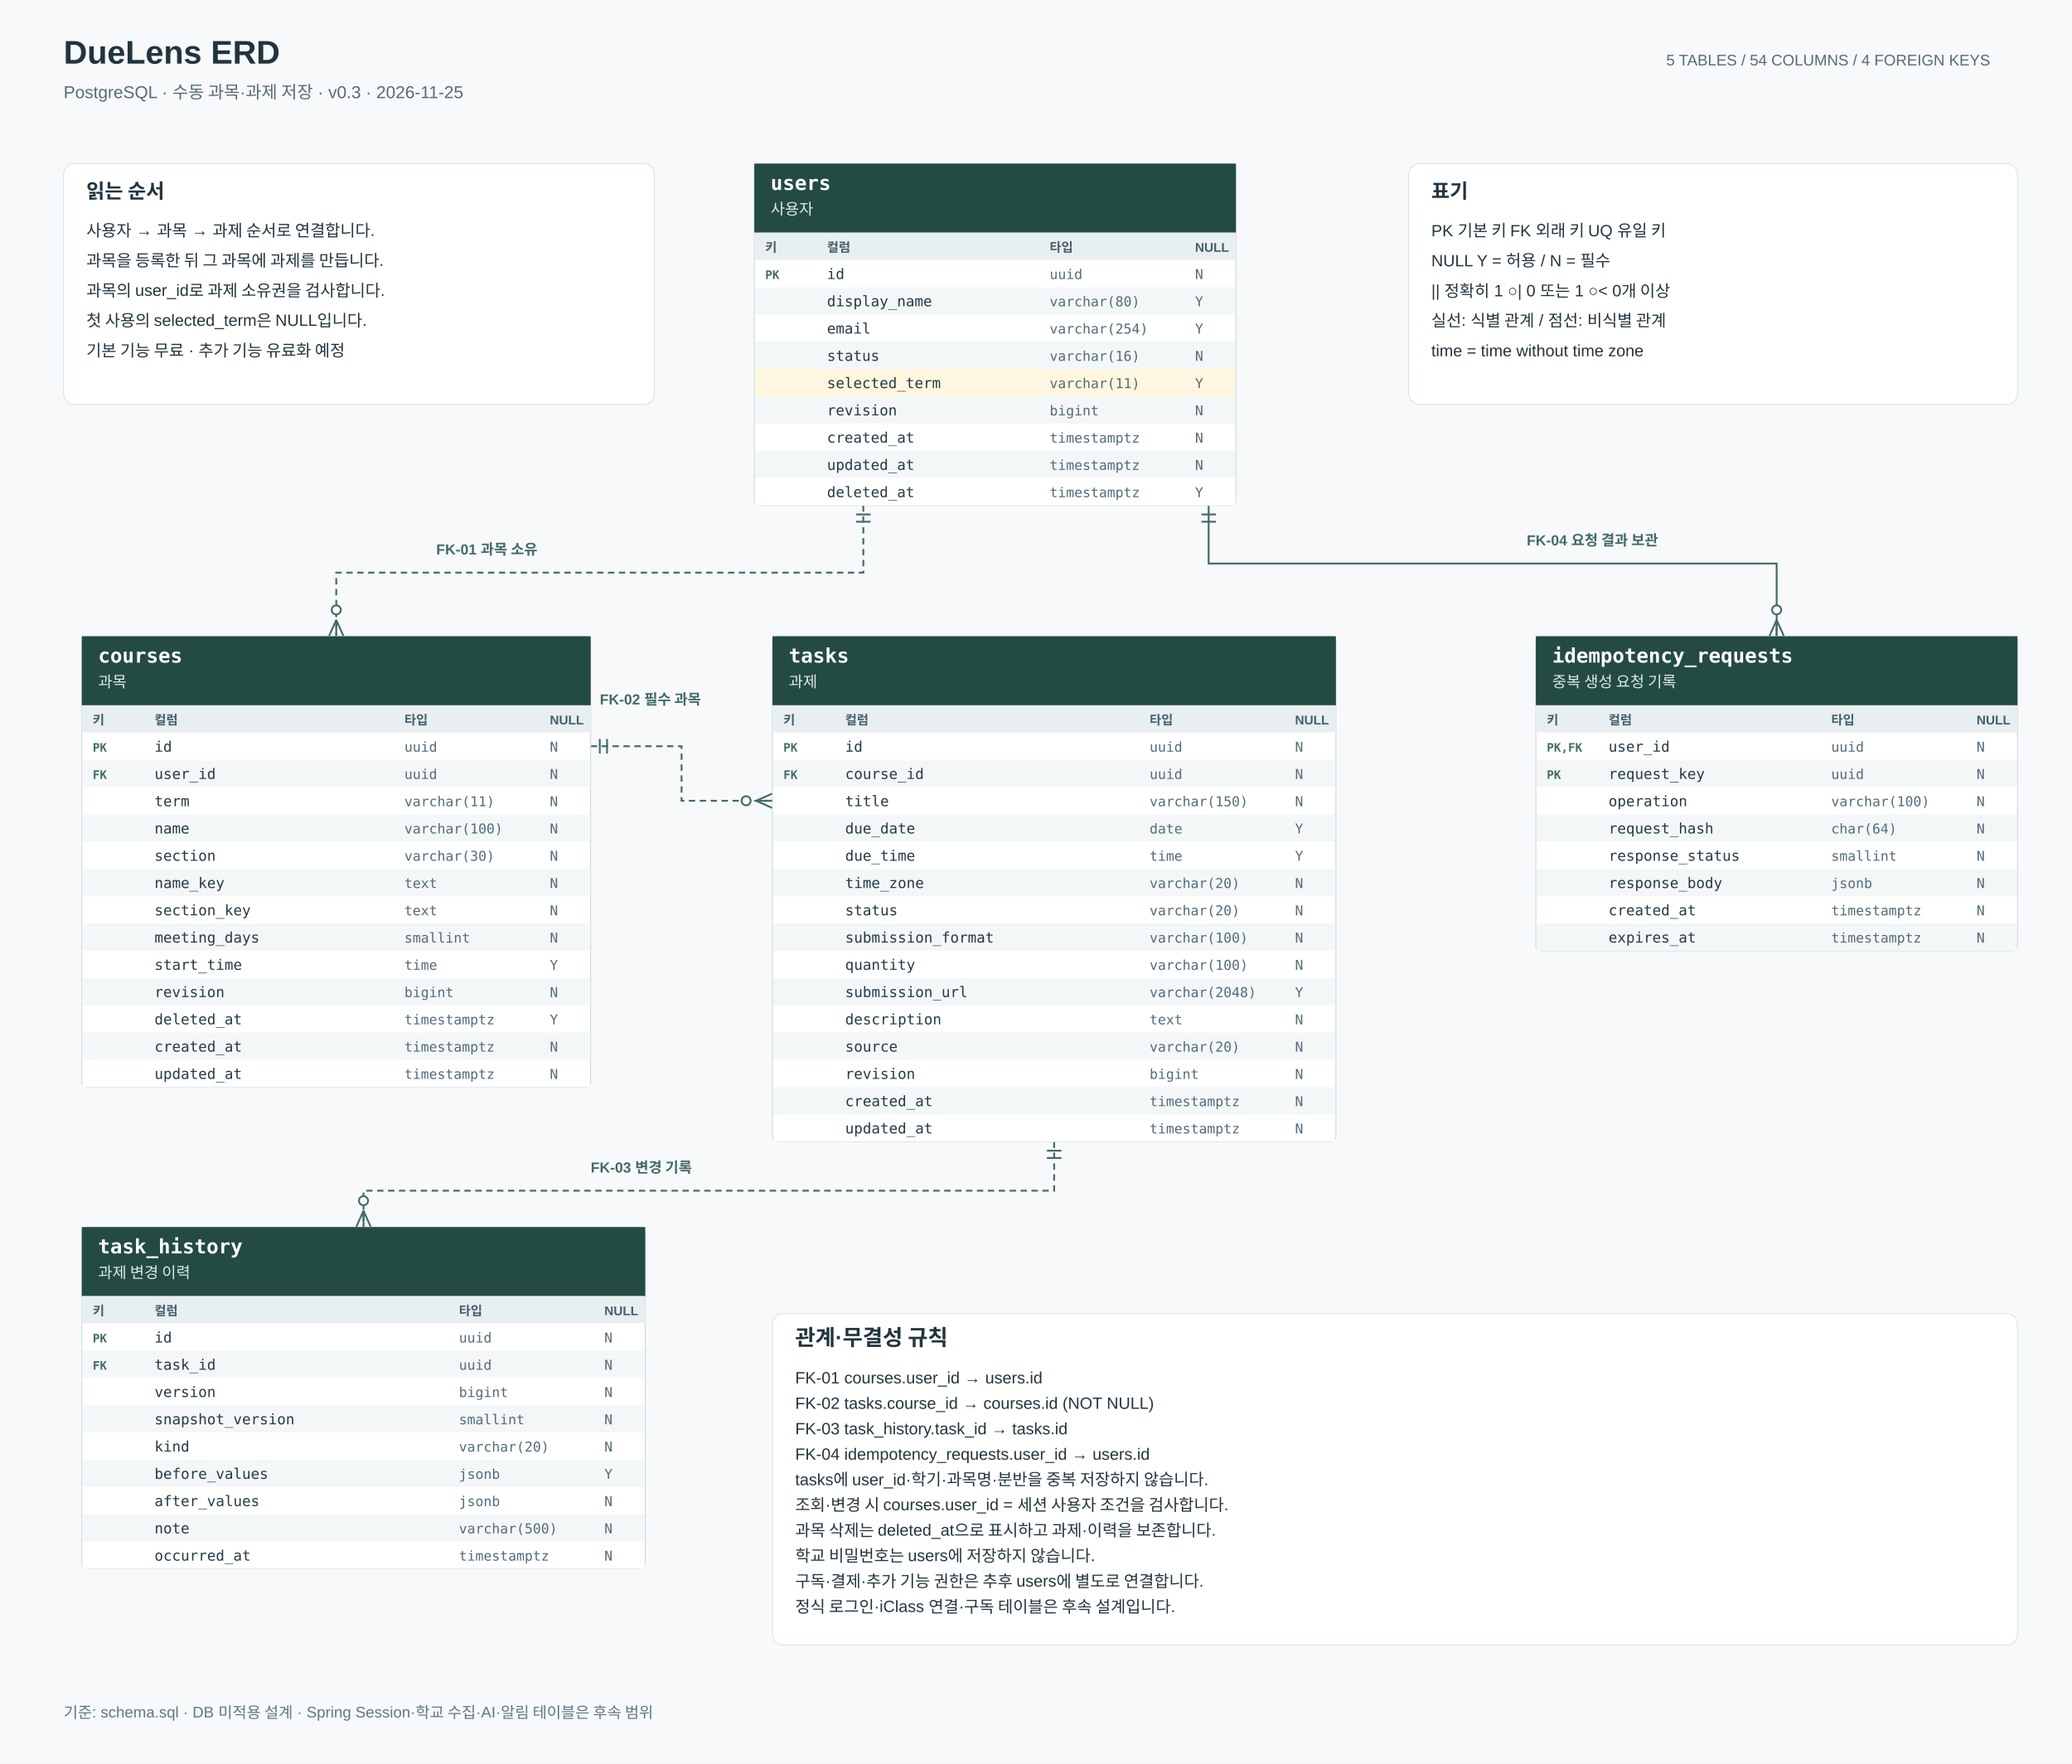
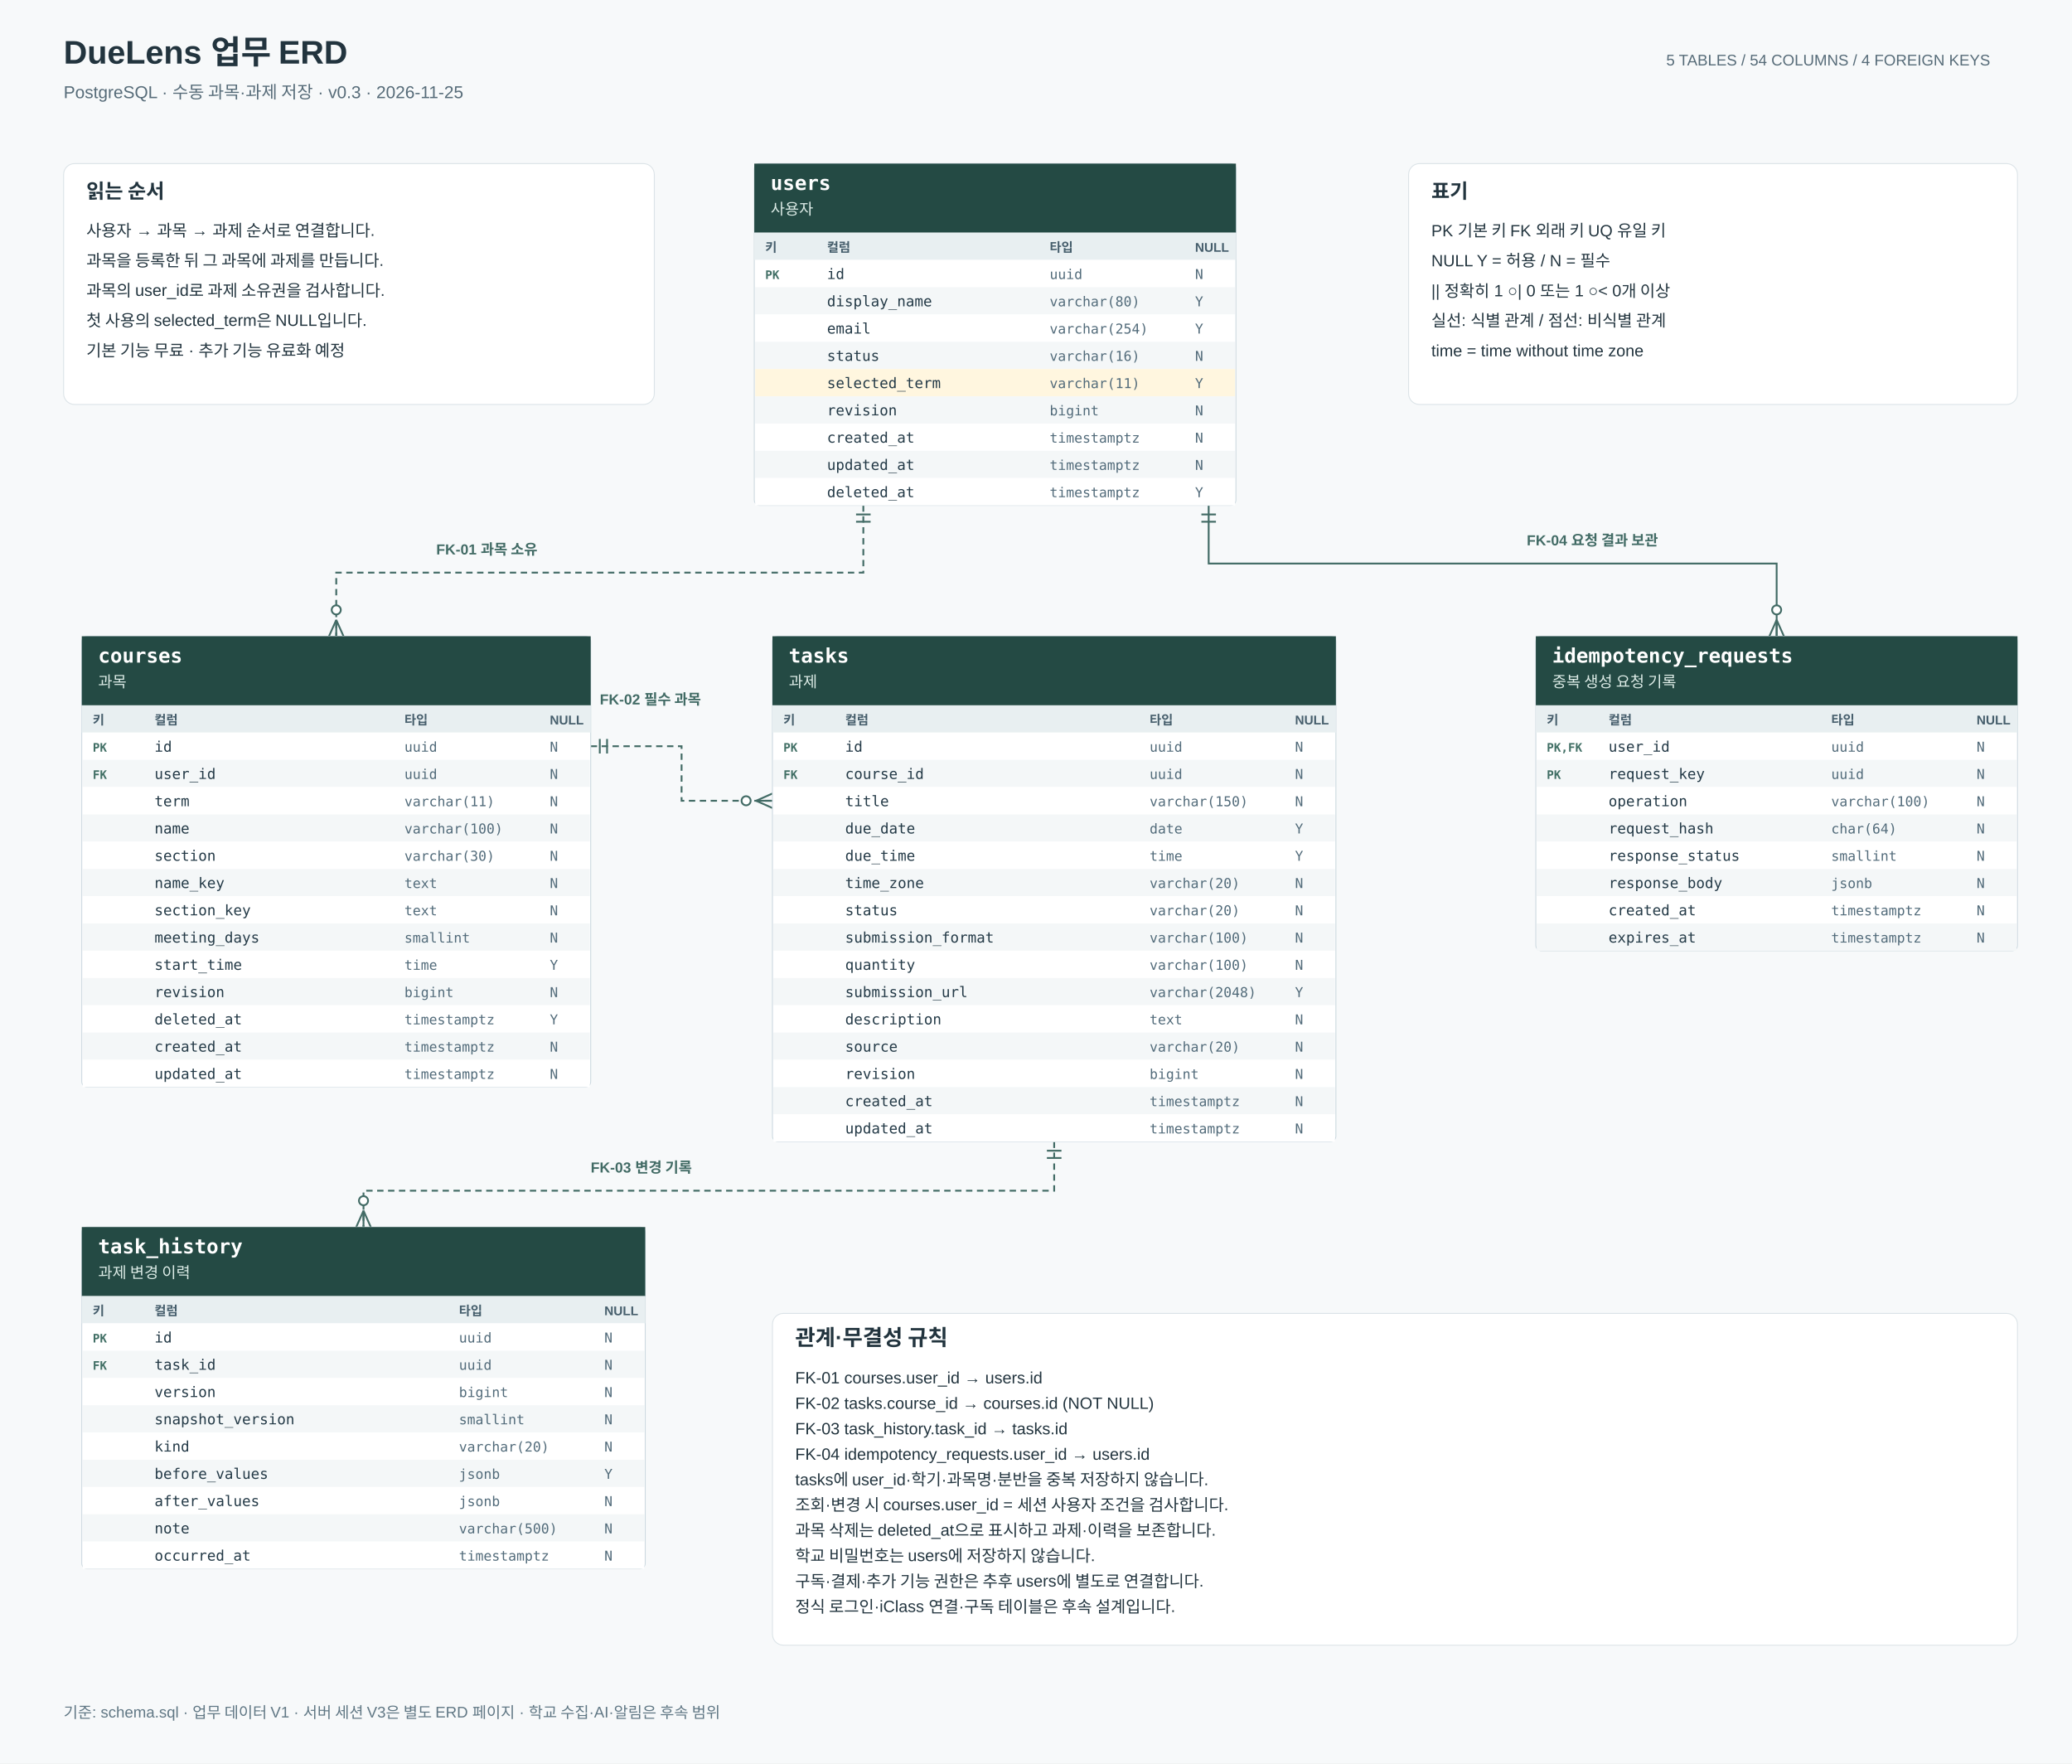
<svg xmlns="http://www.w3.org/2000/svg" width="2280" height="1940" viewBox="0 0 2280 1940" role="img" aria-labelledby="title description">
  <rect x="0" y="0" width="2280" height="1940" fill="#f7f9fa" stroke="none" />
-   <text x="70" y="70" fill="#22343e" font-size="36" font-weight="700" font-family="Arial, Apple SD Gothic Neo, sans-serif">DueLens ERD</text>
+   <text x="70" y="70" fill="#22343e" font-size="36" font-weight="700" font-family="Arial, Apple SD Gothic Neo, sans-serif">DueLens 업무 ERD</text>
  <text x="70" y="108" fill="#566b78" font-size="19" font-weight="400" font-family="Arial, Apple SD Gothic Neo, sans-serif">PostgreSQL · 수동 과목·과제 저장 · v0.3 · 2026-11-25</text>
  <text x="2190" y="72" fill="#566b78" font-size="17" font-weight="400" font-family="Arial, Apple SD Gothic Neo, sans-serif" text-anchor="end">5 TABLES  /  54 COLUMNS  /  4 FOREIGN KEYS</text>
  <rect x="70" y="180" width="650" height="265" fill="#fff" stroke="#dbe3e7" rx="12" />
  <text x="95" y="218" fill="#22343e" font-size="22" font-weight="700" font-family="Arial, Apple SD Gothic Neo, sans-serif">읽는 순서</text>
  <text x="95" y="260" fill="#22343e" font-size="18" font-weight="400" font-family="Arial, Apple SD Gothic Neo, sans-serif">사용자 → 과목 → 과제 순서로 연결합니다.</text>
  <text x="95" y="293" fill="#22343e" font-size="18" font-weight="400" font-family="Arial, Apple SD Gothic Neo, sans-serif">과목을 등록한 뒤 그 과목에 과제를 만듭니다.</text>
  <text x="95" y="326" fill="#22343e" font-size="18" font-weight="400" font-family="Arial, Apple SD Gothic Neo, sans-serif">과목의 user_id로 과제 소유권을 검사합니다.</text>
  <text x="95" y="359" fill="#22343e" font-size="18" font-weight="400" font-family="Arial, Apple SD Gothic Neo, sans-serif">첫 사용의 selected_term은 NULL입니다.</text>
  <text x="95" y="392" fill="#22343e" font-size="18" font-weight="400" font-family="Arial, Apple SD Gothic Neo, sans-serif">기본 기능 무료 · 추가 기능 유료화 예정</text>
  <rect x="1550" y="180" width="670" height="265" fill="#fff" stroke="#dbe3e7" rx="12" />
  <text x="1575" y="218" fill="#22343e" font-size="22" font-weight="700" font-family="Arial, Apple SD Gothic Neo, sans-serif">표기</text>
  <text x="1575" y="260" fill="#22343e" font-size="18" font-weight="400" font-family="Arial, Apple SD Gothic Neo, sans-serif">PK  기본 키     FK  외래 키     UQ  유일 키</text>
  <text x="1575" y="293" fill="#22343e" font-size="18" font-weight="400" font-family="Arial, Apple SD Gothic Neo, sans-serif">NULL  Y = 허용 / N = 필수</text>
  <text x="1575" y="326" fill="#22343e" font-size="18" font-weight="400" font-family="Arial, Apple SD Gothic Neo, sans-serif">|| 정확히 1    ○| 0 또는 1    ○&lt; 0개 이상</text>
  <text x="1575" y="359" fill="#22343e" font-size="18" font-weight="400" font-family="Arial, Apple SD Gothic Neo, sans-serif">실선: 식별 관계 / 점선: 비식별 관계</text>
  <text x="1575" y="392" fill="#22343e" font-size="18" font-weight="400" font-family="Arial, Apple SD Gothic Neo, sans-serif">time = time without time zone</text>
  <polyline points="950,556 950,630 370,630 370,700" fill="none" stroke="#426b65" stroke-width="2" stroke-dasharray="7 5" />
  <polyline points="958.0,566.0 942.0,566.0" fill="none" stroke="#426b65" stroke-width="2" />
  <polyline points="958.0,574.0 942.0,574.0" fill="none" stroke="#426b65" stroke-width="2" />
  <polyline points="370.0,682.0 362.0,700.0" fill="none" stroke="#426b65" stroke-width="2" />
  <polyline points="370.0,682.0 370.0,700.0" fill="none" stroke="#426b65" stroke-width="2" />
  <polyline points="370.0,682.0 378.0,700.0" fill="none" stroke="#426b65" stroke-width="2" />
  <circle cx="370.0" cy="671.0" r="5" fill="white" stroke="#426b65" stroke-width="2" />
  <rect x="473" y="590" width="132" height="28" fill="#f7f9fa" stroke="none" />
  <text x="480" y="610" fill="#426b65" font-size="16" font-weight="600" font-family="Arial, Apple SD Gothic Neo, sans-serif">FK-01  과목 소유</text>
  <polyline points="650,821 750,821 750,881 850,881" fill="none" stroke="#426b65" stroke-width="2" stroke-dasharray="7 5" />
  <polyline points="660.0,813.0 660.0,829.0" fill="none" stroke="#426b65" stroke-width="2" />
  <polyline points="668.0,813.0 668.0,829.0" fill="none" stroke="#426b65" stroke-width="2" />
  <polyline points="832.0,881.0 850.0,889.0" fill="none" stroke="#426b65" stroke-width="2" />
  <polyline points="832.0,881.0 850.0,881.0" fill="none" stroke="#426b65" stroke-width="2" />
  <polyline points="832.0,881.0 850.0,873.0" fill="none" stroke="#426b65" stroke-width="2" />
  <circle cx="821.0" cy="881.0" r="5" fill="white" stroke="#426b65" stroke-width="2" />
  <rect x="653" y="755" width="132" height="28" fill="#f7f9fa" stroke="none" />
  <text x="660" y="775" fill="#426b65" font-size="16" font-weight="600" font-family="Arial, Apple SD Gothic Neo, sans-serif">FK-02  필수 과목</text>
  <polyline points="1160,1256 1160,1310 400,1310 400,1350" fill="none" stroke="#426b65" stroke-width="2" stroke-dasharray="7 5" />
  <polyline points="1168.0,1266.0 1152.0,1266.0" fill="none" stroke="#426b65" stroke-width="2" />
  <polyline points="1168.0,1274.0 1152.0,1274.0" fill="none" stroke="#426b65" stroke-width="2" />
  <polyline points="400.0,1332.0 392.0,1350.0" fill="none" stroke="#426b65" stroke-width="2" />
  <polyline points="400.0,1332.0 400.0,1350.0" fill="none" stroke="#426b65" stroke-width="2" />
  <polyline points="400.0,1332.0 408.0,1350.0" fill="none" stroke="#426b65" stroke-width="2" />
  <circle cx="400.0" cy="1321.0" r="5" fill="white" stroke="#426b65" stroke-width="2" />
  <rect x="643" y="1270" width="132" height="28" fill="#f7f9fa" stroke="none" />
  <text x="650" y="1290" fill="#426b65" font-size="16" font-weight="600" font-family="Arial, Apple SD Gothic Neo, sans-serif">FK-03  변경 기록</text>
  <polyline points="1330,556 1330,620 1955,620 1955,700" fill="none" stroke="#426b65" stroke-width="2" />
  <polyline points="1338.0,566.0 1322.0,566.0" fill="none" stroke="#426b65" stroke-width="2" />
  <polyline points="1338.0,574.0 1322.0,574.0" fill="none" stroke="#426b65" stroke-width="2" />
  <polyline points="1955.0,682.0 1947.0,700.0" fill="none" stroke="#426b65" stroke-width="2" />
  <polyline points="1955.0,682.0 1955.0,700.0" fill="none" stroke="#426b65" stroke-width="2" />
  <polyline points="1955.0,682.0 1963.0,700.0" fill="none" stroke="#426b65" stroke-width="2" />
  <circle cx="1955.0" cy="671.0" r="5" fill="white" stroke="#426b65" stroke-width="2" />
  <rect x="1673" y="580" width="165" height="28" fill="#f7f9fa" stroke="none" />
  <text x="1680" y="600" fill="#426b65" font-size="16" font-weight="600" font-family="Arial, Apple SD Gothic Neo, sans-serif">FK-04  요청 결과 보관</text>
  <g data-table="users">
    <rect x="830" y="180" width="530" height="376" fill="#fff" stroke="#cbd8df" rx="6" />
    <rect x="830" y="180" width="530" height="76" fill="#244a44" stroke="none" />
    <text x="848" y="209" fill="white" font-size="22" font-weight="700" font-family="Menlo, Consolas, monospace">users</text>
    <text x="848" y="236" fill="#dcebe6" font-size="17" font-weight="400" font-family="Arial, Apple SD Gothic Neo, sans-serif">사용자</text>
    <rect x="830" y="256" width="530" height="30" fill="#e8eff1" stroke="none" />
    <text x="842" y="277" fill="#465e6c" font-size="14" font-weight="600" font-family="Arial, Apple SD Gothic Neo, sans-serif">키</text>
    <text x="910" y="277" fill="#465e6c" font-size="14" font-weight="600" font-family="Arial, Apple SD Gothic Neo, sans-serif">컬럼</text>
    <text x="1155" y="277" fill="#465e6c" font-size="14" font-weight="600" font-family="Arial, Apple SD Gothic Neo, sans-serif">타입</text>
    <text x="1315" y="277" fill="#465e6c" font-size="14" font-weight="600" font-family="Arial, Apple SD Gothic Neo, sans-serif">NULL</text>
    <rect x="831" y="286" width="528" height="30" fill="#fff" stroke="none" />
    <g data-column="users.id">
      <text x="842" y="307" fill="#416f65" font-size="13" font-weight="600" font-family="Menlo, Consolas, monospace">PK</text>
      <text x="910" y="307" fill="#243a47" font-size="16" font-weight="400" font-family="Menlo, Consolas, monospace">id</text>
      <text x="1155" y="307" fill="#526b7a" font-size="15" font-weight="400" font-family="Menlo, Consolas, monospace">uuid</text>
      <text x="1315" y="307" fill="#526b7a" font-size="15" font-weight="400" font-family="Menlo, Consolas, monospace">N</text>
    </g>
    <rect x="831" y="316" width="528" height="30" fill="#f4f7f8" stroke="none" />
    <g data-column="users.display_name">
      <text x="842" y="337" fill="#416f65" font-size="13" font-weight="600" font-family="Menlo, Consolas, monospace" />
      <text x="910" y="337" fill="#243a47" font-size="16" font-weight="400" font-family="Menlo, Consolas, monospace">display_name</text>
      <text x="1155" y="337" fill="#526b7a" font-size="15" font-weight="400" font-family="Menlo, Consolas, monospace">varchar(80)</text>
      <text x="1315" y="337" fill="#526b7a" font-size="15" font-weight="400" font-family="Menlo, Consolas, monospace">Y</text>
    </g>
    <rect x="831" y="346" width="528" height="30" fill="#fff" stroke="none" />
    <g data-column="users.email">
      <text x="842" y="367" fill="#416f65" font-size="13" font-weight="600" font-family="Menlo, Consolas, monospace" />
      <text x="910" y="367" fill="#243a47" font-size="16" font-weight="400" font-family="Menlo, Consolas, monospace">email</text>
      <text x="1155" y="367" fill="#526b7a" font-size="15" font-weight="400" font-family="Menlo, Consolas, monospace">varchar(254)</text>
      <text x="1315" y="367" fill="#526b7a" font-size="15" font-weight="400" font-family="Menlo, Consolas, monospace">Y</text>
    </g>
    <rect x="831" y="376" width="528" height="30" fill="#f4f7f8" stroke="none" />
    <g data-column="users.status">
      <text x="842" y="397" fill="#416f65" font-size="13" font-weight="600" font-family="Menlo, Consolas, monospace" />
      <text x="910" y="397" fill="#243a47" font-size="16" font-weight="400" font-family="Menlo, Consolas, monospace">status</text>
      <text x="1155" y="397" fill="#526b7a" font-size="15" font-weight="400" font-family="Menlo, Consolas, monospace">varchar(16)</text>
      <text x="1315" y="397" fill="#526b7a" font-size="15" font-weight="400" font-family="Menlo, Consolas, monospace">N</text>
    </g>
    <rect x="831" y="406" width="528" height="30" fill="#fff6df" stroke="none" />
    <g data-column="users.selected_term">
      <text x="842" y="427" fill="#416f65" font-size="13" font-weight="600" font-family="Menlo, Consolas, monospace" />
      <text x="910" y="427" fill="#243a47" font-size="16" font-weight="400" font-family="Menlo, Consolas, monospace">selected_term</text>
      <text x="1155" y="427" fill="#526b7a" font-size="15" font-weight="400" font-family="Menlo, Consolas, monospace">varchar(11)</text>
      <text x="1315" y="427" fill="#526b7a" font-size="15" font-weight="400" font-family="Menlo, Consolas, monospace">Y</text>
    </g>
    <rect x="831" y="436" width="528" height="30" fill="#f4f7f8" stroke="none" />
    <g data-column="users.revision">
      <text x="842" y="457" fill="#416f65" font-size="13" font-weight="600" font-family="Menlo, Consolas, monospace" />
      <text x="910" y="457" fill="#243a47" font-size="16" font-weight="400" font-family="Menlo, Consolas, monospace">revision</text>
      <text x="1155" y="457" fill="#526b7a" font-size="15" font-weight="400" font-family="Menlo, Consolas, monospace">bigint</text>
      <text x="1315" y="457" fill="#526b7a" font-size="15" font-weight="400" font-family="Menlo, Consolas, monospace">N</text>
    </g>
    <rect x="831" y="466" width="528" height="30" fill="#fff" stroke="none" />
    <g data-column="users.created_at">
      <text x="842" y="487" fill="#416f65" font-size="13" font-weight="600" font-family="Menlo, Consolas, monospace" />
      <text x="910" y="487" fill="#243a47" font-size="16" font-weight="400" font-family="Menlo, Consolas, monospace">created_at</text>
      <text x="1155" y="487" fill="#526b7a" font-size="15" font-weight="400" font-family="Menlo, Consolas, monospace">timestamptz</text>
      <text x="1315" y="487" fill="#526b7a" font-size="15" font-weight="400" font-family="Menlo, Consolas, monospace">N</text>
    </g>
    <rect x="831" y="496" width="528" height="30" fill="#f4f7f8" stroke="none" />
    <g data-column="users.updated_at">
      <text x="842" y="517" fill="#416f65" font-size="13" font-weight="600" font-family="Menlo, Consolas, monospace" />
      <text x="910" y="517" fill="#243a47" font-size="16" font-weight="400" font-family="Menlo, Consolas, monospace">updated_at</text>
      <text x="1155" y="517" fill="#526b7a" font-size="15" font-weight="400" font-family="Menlo, Consolas, monospace">timestamptz</text>
      <text x="1315" y="517" fill="#526b7a" font-size="15" font-weight="400" font-family="Menlo, Consolas, monospace">N</text>
    </g>
    <rect x="831" y="526" width="528" height="30" fill="#fff" stroke="none" />
    <g data-column="users.deleted_at">
      <text x="842" y="547" fill="#416f65" font-size="13" font-weight="600" font-family="Menlo, Consolas, monospace" />
      <text x="910" y="547" fill="#243a47" font-size="16" font-weight="400" font-family="Menlo, Consolas, monospace">deleted_at</text>
      <text x="1155" y="547" fill="#526b7a" font-size="15" font-weight="400" font-family="Menlo, Consolas, monospace">timestamptz</text>
      <text x="1315" y="547" fill="#526b7a" font-size="15" font-weight="400" font-family="Menlo, Consolas, monospace">Y</text>
    </g>
  </g>
  <g data-table="courses">
    <rect x="90" y="700" width="560" height="496" fill="#fff" stroke="#cbd8df" rx="6" />
    <rect x="90" y="700" width="560" height="76" fill="#244a44" stroke="none" />
    <text x="108" y="729" fill="white" font-size="22" font-weight="700" font-family="Menlo, Consolas, monospace">courses</text>
    <text x="108" y="756" fill="#dcebe6" font-size="17" font-weight="400" font-family="Arial, Apple SD Gothic Neo, sans-serif">과목</text>
    <rect x="90" y="776" width="560" height="30" fill="#e8eff1" stroke="none" />
    <text x="102" y="797" fill="#465e6c" font-size="14" font-weight="600" font-family="Arial, Apple SD Gothic Neo, sans-serif">키</text>
    <text x="170" y="797" fill="#465e6c" font-size="14" font-weight="600" font-family="Arial, Apple SD Gothic Neo, sans-serif">컬럼</text>
    <text x="445" y="797" fill="#465e6c" font-size="14" font-weight="600" font-family="Arial, Apple SD Gothic Neo, sans-serif">타입</text>
    <text x="605" y="797" fill="#465e6c" font-size="14" font-weight="600" font-family="Arial, Apple SD Gothic Neo, sans-serif">NULL</text>
    <rect x="91" y="806" width="558" height="30" fill="#fff" stroke="none" />
    <g data-column="courses.id">
      <text x="102" y="827" fill="#416f65" font-size="13" font-weight="600" font-family="Menlo, Consolas, monospace">PK</text>
      <text x="170" y="827" fill="#243a47" font-size="16" font-weight="400" font-family="Menlo, Consolas, monospace">id</text>
      <text x="445" y="827" fill="#526b7a" font-size="15" font-weight="400" font-family="Menlo, Consolas, monospace">uuid</text>
      <text x="605" y="827" fill="#526b7a" font-size="15" font-weight="400" font-family="Menlo, Consolas, monospace">N</text>
    </g>
    <rect x="91" y="836" width="558" height="30" fill="#f4f7f8" stroke="none" />
    <g data-column="courses.user_id">
      <text x="102" y="857" fill="#416f65" font-size="13" font-weight="600" font-family="Menlo, Consolas, monospace">FK</text>
      <text x="170" y="857" fill="#243a47" font-size="16" font-weight="400" font-family="Menlo, Consolas, monospace">user_id</text>
      <text x="445" y="857" fill="#526b7a" font-size="15" font-weight="400" font-family="Menlo, Consolas, monospace">uuid</text>
      <text x="605" y="857" fill="#526b7a" font-size="15" font-weight="400" font-family="Menlo, Consolas, monospace">N</text>
    </g>
    <rect x="91" y="866" width="558" height="30" fill="#fff" stroke="none" />
    <g data-column="courses.term">
      <text x="102" y="887" fill="#416f65" font-size="13" font-weight="600" font-family="Menlo, Consolas, monospace" />
      <text x="170" y="887" fill="#243a47" font-size="16" font-weight="400" font-family="Menlo, Consolas, monospace">term</text>
      <text x="445" y="887" fill="#526b7a" font-size="15" font-weight="400" font-family="Menlo, Consolas, monospace">varchar(11)</text>
      <text x="605" y="887" fill="#526b7a" font-size="15" font-weight="400" font-family="Menlo, Consolas, monospace">N</text>
    </g>
    <rect x="91" y="896" width="558" height="30" fill="#f4f7f8" stroke="none" />
    <g data-column="courses.name">
      <text x="102" y="917" fill="#416f65" font-size="13" font-weight="600" font-family="Menlo, Consolas, monospace" />
      <text x="170" y="917" fill="#243a47" font-size="16" font-weight="400" font-family="Menlo, Consolas, monospace">name</text>
      <text x="445" y="917" fill="#526b7a" font-size="15" font-weight="400" font-family="Menlo, Consolas, monospace">varchar(100)</text>
      <text x="605" y="917" fill="#526b7a" font-size="15" font-weight="400" font-family="Menlo, Consolas, monospace">N</text>
    </g>
    <rect x="91" y="926" width="558" height="30" fill="#fff" stroke="none" />
    <g data-column="courses.section">
      <text x="102" y="947" fill="#416f65" font-size="13" font-weight="600" font-family="Menlo, Consolas, monospace" />
      <text x="170" y="947" fill="#243a47" font-size="16" font-weight="400" font-family="Menlo, Consolas, monospace">section</text>
      <text x="445" y="947" fill="#526b7a" font-size="15" font-weight="400" font-family="Menlo, Consolas, monospace">varchar(30)</text>
      <text x="605" y="947" fill="#526b7a" font-size="15" font-weight="400" font-family="Menlo, Consolas, monospace">N</text>
    </g>
    <rect x="91" y="956" width="558" height="30" fill="#f4f7f8" stroke="none" />
    <g data-column="courses.name_key">
      <text x="102" y="977" fill="#416f65" font-size="13" font-weight="600" font-family="Menlo, Consolas, monospace" />
      <text x="170" y="977" fill="#243a47" font-size="16" font-weight="400" font-family="Menlo, Consolas, monospace">name_key</text>
      <text x="445" y="977" fill="#526b7a" font-size="15" font-weight="400" font-family="Menlo, Consolas, monospace">text</text>
      <text x="605" y="977" fill="#526b7a" font-size="15" font-weight="400" font-family="Menlo, Consolas, monospace">N</text>
    </g>
    <rect x="91" y="986" width="558" height="30" fill="#fff" stroke="none" />
    <g data-column="courses.section_key">
      <text x="102" y="1007" fill="#416f65" font-size="13" font-weight="600" font-family="Menlo, Consolas, monospace" />
      <text x="170" y="1007" fill="#243a47" font-size="16" font-weight="400" font-family="Menlo, Consolas, monospace">section_key</text>
      <text x="445" y="1007" fill="#526b7a" font-size="15" font-weight="400" font-family="Menlo, Consolas, monospace">text</text>
      <text x="605" y="1007" fill="#526b7a" font-size="15" font-weight="400" font-family="Menlo, Consolas, monospace">N</text>
    </g>
    <rect x="91" y="1016" width="558" height="30" fill="#f4f7f8" stroke="none" />
    <g data-column="courses.meeting_days">
      <text x="102" y="1037" fill="#416f65" font-size="13" font-weight="600" font-family="Menlo, Consolas, monospace" />
      <text x="170" y="1037" fill="#243a47" font-size="16" font-weight="400" font-family="Menlo, Consolas, monospace">meeting_days</text>
      <text x="445" y="1037" fill="#526b7a" font-size="15" font-weight="400" font-family="Menlo, Consolas, monospace">smallint</text>
      <text x="605" y="1037" fill="#526b7a" font-size="15" font-weight="400" font-family="Menlo, Consolas, monospace">N</text>
    </g>
    <rect x="91" y="1046" width="558" height="30" fill="#fff" stroke="none" />
    <g data-column="courses.start_time">
      <text x="102" y="1067" fill="#416f65" font-size="13" font-weight="600" font-family="Menlo, Consolas, monospace" />
      <text x="170" y="1067" fill="#243a47" font-size="16" font-weight="400" font-family="Menlo, Consolas, monospace">start_time</text>
      <text x="445" y="1067" fill="#526b7a" font-size="15" font-weight="400" font-family="Menlo, Consolas, monospace">time</text>
      <text x="605" y="1067" fill="#526b7a" font-size="15" font-weight="400" font-family="Menlo, Consolas, monospace">Y</text>
    </g>
    <rect x="91" y="1076" width="558" height="30" fill="#f4f7f8" stroke="none" />
    <g data-column="courses.revision">
      <text x="102" y="1097" fill="#416f65" font-size="13" font-weight="600" font-family="Menlo, Consolas, monospace" />
      <text x="170" y="1097" fill="#243a47" font-size="16" font-weight="400" font-family="Menlo, Consolas, monospace">revision</text>
      <text x="445" y="1097" fill="#526b7a" font-size="15" font-weight="400" font-family="Menlo, Consolas, monospace">bigint</text>
      <text x="605" y="1097" fill="#526b7a" font-size="15" font-weight="400" font-family="Menlo, Consolas, monospace">N</text>
    </g>
    <rect x="91" y="1106" width="558" height="30" fill="#fff" stroke="none" />
    <g data-column="courses.deleted_at">
      <text x="102" y="1127" fill="#416f65" font-size="13" font-weight="600" font-family="Menlo, Consolas, monospace" />
      <text x="170" y="1127" fill="#243a47" font-size="16" font-weight="400" font-family="Menlo, Consolas, monospace">deleted_at</text>
      <text x="445" y="1127" fill="#526b7a" font-size="15" font-weight="400" font-family="Menlo, Consolas, monospace">timestamptz</text>
      <text x="605" y="1127" fill="#526b7a" font-size="15" font-weight="400" font-family="Menlo, Consolas, monospace">Y</text>
    </g>
    <rect x="91" y="1136" width="558" height="30" fill="#f4f7f8" stroke="none" />
    <g data-column="courses.created_at">
      <text x="102" y="1157" fill="#416f65" font-size="13" font-weight="600" font-family="Menlo, Consolas, monospace" />
      <text x="170" y="1157" fill="#243a47" font-size="16" font-weight="400" font-family="Menlo, Consolas, monospace">created_at</text>
      <text x="445" y="1157" fill="#526b7a" font-size="15" font-weight="400" font-family="Menlo, Consolas, monospace">timestamptz</text>
      <text x="605" y="1157" fill="#526b7a" font-size="15" font-weight="400" font-family="Menlo, Consolas, monospace">N</text>
    </g>
    <rect x="91" y="1166" width="558" height="30" fill="#fff" stroke="none" />
    <g data-column="courses.updated_at">
      <text x="102" y="1187" fill="#416f65" font-size="13" font-weight="600" font-family="Menlo, Consolas, monospace" />
      <text x="170" y="1187" fill="#243a47" font-size="16" font-weight="400" font-family="Menlo, Consolas, monospace">updated_at</text>
      <text x="445" y="1187" fill="#526b7a" font-size="15" font-weight="400" font-family="Menlo, Consolas, monospace">timestamptz</text>
      <text x="605" y="1187" fill="#526b7a" font-size="15" font-weight="400" font-family="Menlo, Consolas, monospace">N</text>
    </g>
  </g>
  <g data-table="tasks">
    <rect x="850" y="700" width="620" height="556" fill="#fff" stroke="#cbd8df" rx="6" />
    <rect x="850" y="700" width="620" height="76" fill="#244a44" stroke="none" />
    <text x="868" y="729" fill="white" font-size="22" font-weight="700" font-family="Menlo, Consolas, monospace">tasks</text>
    <text x="868" y="756" fill="#dcebe6" font-size="17" font-weight="400" font-family="Arial, Apple SD Gothic Neo, sans-serif">과제</text>
    <rect x="850" y="776" width="620" height="30" fill="#e8eff1" stroke="none" />
    <text x="862" y="797" fill="#465e6c" font-size="14" font-weight="600" font-family="Arial, Apple SD Gothic Neo, sans-serif">키</text>
    <text x="930" y="797" fill="#465e6c" font-size="14" font-weight="600" font-family="Arial, Apple SD Gothic Neo, sans-serif">컬럼</text>
    <text x="1265" y="797" fill="#465e6c" font-size="14" font-weight="600" font-family="Arial, Apple SD Gothic Neo, sans-serif">타입</text>
    <text x="1425" y="797" fill="#465e6c" font-size="14" font-weight="600" font-family="Arial, Apple SD Gothic Neo, sans-serif">NULL</text>
    <rect x="851" y="806" width="618" height="30" fill="#fff" stroke="none" />
    <g data-column="tasks.id">
      <text x="862" y="827" fill="#416f65" font-size="13" font-weight="600" font-family="Menlo, Consolas, monospace">PK</text>
      <text x="930" y="827" fill="#243a47" font-size="16" font-weight="400" font-family="Menlo, Consolas, monospace">id</text>
      <text x="1265" y="827" fill="#526b7a" font-size="15" font-weight="400" font-family="Menlo, Consolas, monospace">uuid</text>
      <text x="1425" y="827" fill="#526b7a" font-size="15" font-weight="400" font-family="Menlo, Consolas, monospace">N</text>
    </g>
    <rect x="851" y="836" width="618" height="30" fill="#f4f7f8" stroke="none" />
    <g data-column="tasks.course_id">
      <text x="862" y="857" fill="#416f65" font-size="13" font-weight="600" font-family="Menlo, Consolas, monospace">FK</text>
      <text x="930" y="857" fill="#243a47" font-size="16" font-weight="400" font-family="Menlo, Consolas, monospace">course_id</text>
      <text x="1265" y="857" fill="#526b7a" font-size="15" font-weight="400" font-family="Menlo, Consolas, monospace">uuid</text>
      <text x="1425" y="857" fill="#526b7a" font-size="15" font-weight="400" font-family="Menlo, Consolas, monospace">N</text>
    </g>
    <rect x="851" y="866" width="618" height="30" fill="#fff" stroke="none" />
    <g data-column="tasks.title">
      <text x="862" y="887" fill="#416f65" font-size="13" font-weight="600" font-family="Menlo, Consolas, monospace" />
      <text x="930" y="887" fill="#243a47" font-size="16" font-weight="400" font-family="Menlo, Consolas, monospace">title</text>
      <text x="1265" y="887" fill="#526b7a" font-size="15" font-weight="400" font-family="Menlo, Consolas, monospace">varchar(150)</text>
      <text x="1425" y="887" fill="#526b7a" font-size="15" font-weight="400" font-family="Menlo, Consolas, monospace">N</text>
    </g>
    <rect x="851" y="896" width="618" height="30" fill="#f4f7f8" stroke="none" />
    <g data-column="tasks.due_date">
      <text x="862" y="917" fill="#416f65" font-size="13" font-weight="600" font-family="Menlo, Consolas, monospace" />
      <text x="930" y="917" fill="#243a47" font-size="16" font-weight="400" font-family="Menlo, Consolas, monospace">due_date</text>
      <text x="1265" y="917" fill="#526b7a" font-size="15" font-weight="400" font-family="Menlo, Consolas, monospace">date</text>
      <text x="1425" y="917" fill="#526b7a" font-size="15" font-weight="400" font-family="Menlo, Consolas, monospace">Y</text>
    </g>
    <rect x="851" y="926" width="618" height="30" fill="#fff" stroke="none" />
    <g data-column="tasks.due_time">
      <text x="862" y="947" fill="#416f65" font-size="13" font-weight="600" font-family="Menlo, Consolas, monospace" />
      <text x="930" y="947" fill="#243a47" font-size="16" font-weight="400" font-family="Menlo, Consolas, monospace">due_time</text>
      <text x="1265" y="947" fill="#526b7a" font-size="15" font-weight="400" font-family="Menlo, Consolas, monospace">time</text>
      <text x="1425" y="947" fill="#526b7a" font-size="15" font-weight="400" font-family="Menlo, Consolas, monospace">Y</text>
    </g>
    <rect x="851" y="956" width="618" height="30" fill="#f4f7f8" stroke="none" />
    <g data-column="tasks.time_zone">
      <text x="862" y="977" fill="#416f65" font-size="13" font-weight="600" font-family="Menlo, Consolas, monospace" />
      <text x="930" y="977" fill="#243a47" font-size="16" font-weight="400" font-family="Menlo, Consolas, monospace">time_zone</text>
      <text x="1265" y="977" fill="#526b7a" font-size="15" font-weight="400" font-family="Menlo, Consolas, monospace">varchar(20)</text>
      <text x="1425" y="977" fill="#526b7a" font-size="15" font-weight="400" font-family="Menlo, Consolas, monospace">N</text>
    </g>
    <rect x="851" y="986" width="618" height="30" fill="#fff" stroke="none" />
    <g data-column="tasks.status">
      <text x="862" y="1007" fill="#416f65" font-size="13" font-weight="600" font-family="Menlo, Consolas, monospace" />
      <text x="930" y="1007" fill="#243a47" font-size="16" font-weight="400" font-family="Menlo, Consolas, monospace">status</text>
      <text x="1265" y="1007" fill="#526b7a" font-size="15" font-weight="400" font-family="Menlo, Consolas, monospace">varchar(20)</text>
      <text x="1425" y="1007" fill="#526b7a" font-size="15" font-weight="400" font-family="Menlo, Consolas, monospace">N</text>
    </g>
    <rect x="851" y="1016" width="618" height="30" fill="#f4f7f8" stroke="none" />
    <g data-column="tasks.submission_format">
      <text x="862" y="1037" fill="#416f65" font-size="13" font-weight="600" font-family="Menlo, Consolas, monospace" />
      <text x="930" y="1037" fill="#243a47" font-size="16" font-weight="400" font-family="Menlo, Consolas, monospace">submission_format</text>
      <text x="1265" y="1037" fill="#526b7a" font-size="15" font-weight="400" font-family="Menlo, Consolas, monospace">varchar(100)</text>
      <text x="1425" y="1037" fill="#526b7a" font-size="15" font-weight="400" font-family="Menlo, Consolas, monospace">N</text>
    </g>
    <rect x="851" y="1046" width="618" height="30" fill="#fff" stroke="none" />
    <g data-column="tasks.quantity">
      <text x="862" y="1067" fill="#416f65" font-size="13" font-weight="600" font-family="Menlo, Consolas, monospace" />
      <text x="930" y="1067" fill="#243a47" font-size="16" font-weight="400" font-family="Menlo, Consolas, monospace">quantity</text>
      <text x="1265" y="1067" fill="#526b7a" font-size="15" font-weight="400" font-family="Menlo, Consolas, monospace">varchar(100)</text>
      <text x="1425" y="1067" fill="#526b7a" font-size="15" font-weight="400" font-family="Menlo, Consolas, monospace">N</text>
    </g>
    <rect x="851" y="1076" width="618" height="30" fill="#f4f7f8" stroke="none" />
    <g data-column="tasks.submission_url">
      <text x="862" y="1097" fill="#416f65" font-size="13" font-weight="600" font-family="Menlo, Consolas, monospace" />
      <text x="930" y="1097" fill="#243a47" font-size="16" font-weight="400" font-family="Menlo, Consolas, monospace">submission_url</text>
      <text x="1265" y="1097" fill="#526b7a" font-size="15" font-weight="400" font-family="Menlo, Consolas, monospace">varchar(2048)</text>
      <text x="1425" y="1097" fill="#526b7a" font-size="15" font-weight="400" font-family="Menlo, Consolas, monospace">Y</text>
    </g>
    <rect x="851" y="1106" width="618" height="30" fill="#fff" stroke="none" />
    <g data-column="tasks.description">
      <text x="862" y="1127" fill="#416f65" font-size="13" font-weight="600" font-family="Menlo, Consolas, monospace" />
      <text x="930" y="1127" fill="#243a47" font-size="16" font-weight="400" font-family="Menlo, Consolas, monospace">description</text>
      <text x="1265" y="1127" fill="#526b7a" font-size="15" font-weight="400" font-family="Menlo, Consolas, monospace">text</text>
      <text x="1425" y="1127" fill="#526b7a" font-size="15" font-weight="400" font-family="Menlo, Consolas, monospace">N</text>
    </g>
    <rect x="851" y="1136" width="618" height="30" fill="#f4f7f8" stroke="none" />
    <g data-column="tasks.source">
      <text x="862" y="1157" fill="#416f65" font-size="13" font-weight="600" font-family="Menlo, Consolas, monospace" />
      <text x="930" y="1157" fill="#243a47" font-size="16" font-weight="400" font-family="Menlo, Consolas, monospace">source</text>
      <text x="1265" y="1157" fill="#526b7a" font-size="15" font-weight="400" font-family="Menlo, Consolas, monospace">varchar(20)</text>
      <text x="1425" y="1157" fill="#526b7a" font-size="15" font-weight="400" font-family="Menlo, Consolas, monospace">N</text>
    </g>
    <rect x="851" y="1166" width="618" height="30" fill="#fff" stroke="none" />
    <g data-column="tasks.revision">
      <text x="862" y="1187" fill="#416f65" font-size="13" font-weight="600" font-family="Menlo, Consolas, monospace" />
      <text x="930" y="1187" fill="#243a47" font-size="16" font-weight="400" font-family="Menlo, Consolas, monospace">revision</text>
      <text x="1265" y="1187" fill="#526b7a" font-size="15" font-weight="400" font-family="Menlo, Consolas, monospace">bigint</text>
      <text x="1425" y="1187" fill="#526b7a" font-size="15" font-weight="400" font-family="Menlo, Consolas, monospace">N</text>
    </g>
    <rect x="851" y="1196" width="618" height="30" fill="#f4f7f8" stroke="none" />
    <g data-column="tasks.created_at">
      <text x="862" y="1217" fill="#416f65" font-size="13" font-weight="600" font-family="Menlo, Consolas, monospace" />
      <text x="930" y="1217" fill="#243a47" font-size="16" font-weight="400" font-family="Menlo, Consolas, monospace">created_at</text>
      <text x="1265" y="1217" fill="#526b7a" font-size="15" font-weight="400" font-family="Menlo, Consolas, monospace">timestamptz</text>
      <text x="1425" y="1217" fill="#526b7a" font-size="15" font-weight="400" font-family="Menlo, Consolas, monospace">N</text>
    </g>
    <rect x="851" y="1226" width="618" height="30" fill="#fff" stroke="none" />
    <g data-column="tasks.updated_at">
      <text x="862" y="1247" fill="#416f65" font-size="13" font-weight="600" font-family="Menlo, Consolas, monospace" />
      <text x="930" y="1247" fill="#243a47" font-size="16" font-weight="400" font-family="Menlo, Consolas, monospace">updated_at</text>
      <text x="1265" y="1247" fill="#526b7a" font-size="15" font-weight="400" font-family="Menlo, Consolas, monospace">timestamptz</text>
      <text x="1425" y="1247" fill="#526b7a" font-size="15" font-weight="400" font-family="Menlo, Consolas, monospace">N</text>
    </g>
  </g>
  <g data-table="task_history">
    <rect x="90" y="1350" width="620" height="376" fill="#fff" stroke="#cbd8df" rx="6" />
    <rect x="90" y="1350" width="620" height="76" fill="#244a44" stroke="none" />
    <text x="108" y="1379" fill="white" font-size="22" font-weight="700" font-family="Menlo, Consolas, monospace">task_history</text>
    <text x="108" y="1406" fill="#dcebe6" font-size="17" font-weight="400" font-family="Arial, Apple SD Gothic Neo, sans-serif">과제 변경 이력</text>
    <rect x="90" y="1426" width="620" height="30" fill="#e8eff1" stroke="none" />
    <text x="102" y="1447" fill="#465e6c" font-size="14" font-weight="600" font-family="Arial, Apple SD Gothic Neo, sans-serif">키</text>
    <text x="170" y="1447" fill="#465e6c" font-size="14" font-weight="600" font-family="Arial, Apple SD Gothic Neo, sans-serif">컬럼</text>
    <text x="505" y="1447" fill="#465e6c" font-size="14" font-weight="600" font-family="Arial, Apple SD Gothic Neo, sans-serif">타입</text>
    <text x="665" y="1447" fill="#465e6c" font-size="14" font-weight="600" font-family="Arial, Apple SD Gothic Neo, sans-serif">NULL</text>
    <rect x="91" y="1456" width="618" height="30" fill="#fff" stroke="none" />
    <g data-column="task_history.id">
      <text x="102" y="1477" fill="#416f65" font-size="13" font-weight="600" font-family="Menlo, Consolas, monospace">PK</text>
      <text x="170" y="1477" fill="#243a47" font-size="16" font-weight="400" font-family="Menlo, Consolas, monospace">id</text>
      <text x="505" y="1477" fill="#526b7a" font-size="15" font-weight="400" font-family="Menlo, Consolas, monospace">uuid</text>
      <text x="665" y="1477" fill="#526b7a" font-size="15" font-weight="400" font-family="Menlo, Consolas, monospace">N</text>
    </g>
    <rect x="91" y="1486" width="618" height="30" fill="#f4f7f8" stroke="none" />
    <g data-column="task_history.task_id">
      <text x="102" y="1507" fill="#416f65" font-size="13" font-weight="600" font-family="Menlo, Consolas, monospace">FK</text>
      <text x="170" y="1507" fill="#243a47" font-size="16" font-weight="400" font-family="Menlo, Consolas, monospace">task_id</text>
      <text x="505" y="1507" fill="#526b7a" font-size="15" font-weight="400" font-family="Menlo, Consolas, monospace">uuid</text>
      <text x="665" y="1507" fill="#526b7a" font-size="15" font-weight="400" font-family="Menlo, Consolas, monospace">N</text>
    </g>
    <rect x="91" y="1516" width="618" height="30" fill="#fff" stroke="none" />
    <g data-column="task_history.version">
      <text x="102" y="1537" fill="#416f65" font-size="13" font-weight="600" font-family="Menlo, Consolas, monospace" />
      <text x="170" y="1537" fill="#243a47" font-size="16" font-weight="400" font-family="Menlo, Consolas, monospace">version</text>
      <text x="505" y="1537" fill="#526b7a" font-size="15" font-weight="400" font-family="Menlo, Consolas, monospace">bigint</text>
      <text x="665" y="1537" fill="#526b7a" font-size="15" font-weight="400" font-family="Menlo, Consolas, monospace">N</text>
    </g>
    <rect x="91" y="1546" width="618" height="30" fill="#f4f7f8" stroke="none" />
    <g data-column="task_history.snapshot_version">
      <text x="102" y="1567" fill="#416f65" font-size="13" font-weight="600" font-family="Menlo, Consolas, monospace" />
      <text x="170" y="1567" fill="#243a47" font-size="16" font-weight="400" font-family="Menlo, Consolas, monospace">snapshot_version</text>
      <text x="505" y="1567" fill="#526b7a" font-size="15" font-weight="400" font-family="Menlo, Consolas, monospace">smallint</text>
      <text x="665" y="1567" fill="#526b7a" font-size="15" font-weight="400" font-family="Menlo, Consolas, monospace">N</text>
    </g>
    <rect x="91" y="1576" width="618" height="30" fill="#fff" stroke="none" />
    <g data-column="task_history.kind">
      <text x="102" y="1597" fill="#416f65" font-size="13" font-weight="600" font-family="Menlo, Consolas, monospace" />
      <text x="170" y="1597" fill="#243a47" font-size="16" font-weight="400" font-family="Menlo, Consolas, monospace">kind</text>
      <text x="505" y="1597" fill="#526b7a" font-size="15" font-weight="400" font-family="Menlo, Consolas, monospace">varchar(20)</text>
      <text x="665" y="1597" fill="#526b7a" font-size="15" font-weight="400" font-family="Menlo, Consolas, monospace">N</text>
    </g>
    <rect x="91" y="1606" width="618" height="30" fill="#f4f7f8" stroke="none" />
    <g data-column="task_history.before_values">
      <text x="102" y="1627" fill="#416f65" font-size="13" font-weight="600" font-family="Menlo, Consolas, monospace" />
      <text x="170" y="1627" fill="#243a47" font-size="16" font-weight="400" font-family="Menlo, Consolas, monospace">before_values</text>
      <text x="505" y="1627" fill="#526b7a" font-size="15" font-weight="400" font-family="Menlo, Consolas, monospace">jsonb</text>
      <text x="665" y="1627" fill="#526b7a" font-size="15" font-weight="400" font-family="Menlo, Consolas, monospace">Y</text>
    </g>
    <rect x="91" y="1636" width="618" height="30" fill="#fff" stroke="none" />
    <g data-column="task_history.after_values">
      <text x="102" y="1657" fill="#416f65" font-size="13" font-weight="600" font-family="Menlo, Consolas, monospace" />
      <text x="170" y="1657" fill="#243a47" font-size="16" font-weight="400" font-family="Menlo, Consolas, monospace">after_values</text>
      <text x="505" y="1657" fill="#526b7a" font-size="15" font-weight="400" font-family="Menlo, Consolas, monospace">jsonb</text>
      <text x="665" y="1657" fill="#526b7a" font-size="15" font-weight="400" font-family="Menlo, Consolas, monospace">N</text>
    </g>
    <rect x="91" y="1666" width="618" height="30" fill="#f4f7f8" stroke="none" />
    <g data-column="task_history.note">
      <text x="102" y="1687" fill="#416f65" font-size="13" font-weight="600" font-family="Menlo, Consolas, monospace" />
      <text x="170" y="1687" fill="#243a47" font-size="16" font-weight="400" font-family="Menlo, Consolas, monospace">note</text>
      <text x="505" y="1687" fill="#526b7a" font-size="15" font-weight="400" font-family="Menlo, Consolas, monospace">varchar(500)</text>
      <text x="665" y="1687" fill="#526b7a" font-size="15" font-weight="400" font-family="Menlo, Consolas, monospace">N</text>
    </g>
    <rect x="91" y="1696" width="618" height="30" fill="#fff" stroke="none" />
    <g data-column="task_history.occurred_at">
      <text x="102" y="1717" fill="#416f65" font-size="13" font-weight="600" font-family="Menlo, Consolas, monospace" />
      <text x="170" y="1717" fill="#243a47" font-size="16" font-weight="400" font-family="Menlo, Consolas, monospace">occurred_at</text>
      <text x="505" y="1717" fill="#526b7a" font-size="15" font-weight="400" font-family="Menlo, Consolas, monospace">timestamptz</text>
      <text x="665" y="1717" fill="#526b7a" font-size="15" font-weight="400" font-family="Menlo, Consolas, monospace">N</text>
    </g>
  </g>
  <g data-table="idempotency_requests">
    <rect x="1690" y="700" width="530" height="346" fill="#fff" stroke="#cbd8df" rx="6" />
    <rect x="1690" y="700" width="530" height="76" fill="#244a44" stroke="none" />
    <text x="1708" y="729" fill="white" font-size="22" font-weight="700" font-family="Menlo, Consolas, monospace">idempotency_requests</text>
    <text x="1708" y="756" fill="#dcebe6" font-size="17" font-weight="400" font-family="Arial, Apple SD Gothic Neo, sans-serif">중복 생성 요청 기록</text>
    <rect x="1690" y="776" width="530" height="30" fill="#e8eff1" stroke="none" />
    <text x="1702" y="797" fill="#465e6c" font-size="14" font-weight="600" font-family="Arial, Apple SD Gothic Neo, sans-serif">키</text>
    <text x="1770" y="797" fill="#465e6c" font-size="14" font-weight="600" font-family="Arial, Apple SD Gothic Neo, sans-serif">컬럼</text>
    <text x="2015" y="797" fill="#465e6c" font-size="14" font-weight="600" font-family="Arial, Apple SD Gothic Neo, sans-serif">타입</text>
    <text x="2175" y="797" fill="#465e6c" font-size="14" font-weight="600" font-family="Arial, Apple SD Gothic Neo, sans-serif">NULL</text>
    <rect x="1691" y="806" width="528" height="30" fill="#fff" stroke="none" />
    <g data-column="idempotency_requests.user_id">
      <text x="1702" y="827" fill="#416f65" font-size="13" font-weight="600" font-family="Menlo, Consolas, monospace">PK,FK</text>
      <text x="1770" y="827" fill="#243a47" font-size="16" font-weight="400" font-family="Menlo, Consolas, monospace">user_id</text>
      <text x="2015" y="827" fill="#526b7a" font-size="15" font-weight="400" font-family="Menlo, Consolas, monospace">uuid</text>
      <text x="2175" y="827" fill="#526b7a" font-size="15" font-weight="400" font-family="Menlo, Consolas, monospace">N</text>
    </g>
    <rect x="1691" y="836" width="528" height="30" fill="#f4f7f8" stroke="none" />
    <g data-column="idempotency_requests.request_key">
      <text x="1702" y="857" fill="#416f65" font-size="13" font-weight="600" font-family="Menlo, Consolas, monospace">PK</text>
      <text x="1770" y="857" fill="#243a47" font-size="16" font-weight="400" font-family="Menlo, Consolas, monospace">request_key</text>
      <text x="2015" y="857" fill="#526b7a" font-size="15" font-weight="400" font-family="Menlo, Consolas, monospace">uuid</text>
      <text x="2175" y="857" fill="#526b7a" font-size="15" font-weight="400" font-family="Menlo, Consolas, monospace">N</text>
    </g>
    <rect x="1691" y="866" width="528" height="30" fill="#fff" stroke="none" />
    <g data-column="idempotency_requests.operation">
      <text x="1702" y="887" fill="#416f65" font-size="13" font-weight="600" font-family="Menlo, Consolas, monospace" />
      <text x="1770" y="887" fill="#243a47" font-size="16" font-weight="400" font-family="Menlo, Consolas, monospace">operation</text>
      <text x="2015" y="887" fill="#526b7a" font-size="15" font-weight="400" font-family="Menlo, Consolas, monospace">varchar(100)</text>
      <text x="2175" y="887" fill="#526b7a" font-size="15" font-weight="400" font-family="Menlo, Consolas, monospace">N</text>
    </g>
    <rect x="1691" y="896" width="528" height="30" fill="#f4f7f8" stroke="none" />
    <g data-column="idempotency_requests.request_hash">
      <text x="1702" y="917" fill="#416f65" font-size="13" font-weight="600" font-family="Menlo, Consolas, monospace" />
      <text x="1770" y="917" fill="#243a47" font-size="16" font-weight="400" font-family="Menlo, Consolas, monospace">request_hash</text>
      <text x="2015" y="917" fill="#526b7a" font-size="15" font-weight="400" font-family="Menlo, Consolas, monospace">char(64)</text>
      <text x="2175" y="917" fill="#526b7a" font-size="15" font-weight="400" font-family="Menlo, Consolas, monospace">N</text>
    </g>
    <rect x="1691" y="926" width="528" height="30" fill="#fff" stroke="none" />
    <g data-column="idempotency_requests.response_status">
      <text x="1702" y="947" fill="#416f65" font-size="13" font-weight="600" font-family="Menlo, Consolas, monospace" />
      <text x="1770" y="947" fill="#243a47" font-size="16" font-weight="400" font-family="Menlo, Consolas, monospace">response_status</text>
      <text x="2015" y="947" fill="#526b7a" font-size="15" font-weight="400" font-family="Menlo, Consolas, monospace">smallint</text>
      <text x="2175" y="947" fill="#526b7a" font-size="15" font-weight="400" font-family="Menlo, Consolas, monospace">N</text>
    </g>
    <rect x="1691" y="956" width="528" height="30" fill="#f4f7f8" stroke="none" />
    <g data-column="idempotency_requests.response_body">
      <text x="1702" y="977" fill="#416f65" font-size="13" font-weight="600" font-family="Menlo, Consolas, monospace" />
      <text x="1770" y="977" fill="#243a47" font-size="16" font-weight="400" font-family="Menlo, Consolas, monospace">response_body</text>
      <text x="2015" y="977" fill="#526b7a" font-size="15" font-weight="400" font-family="Menlo, Consolas, monospace">jsonb</text>
      <text x="2175" y="977" fill="#526b7a" font-size="15" font-weight="400" font-family="Menlo, Consolas, monospace">N</text>
    </g>
    <rect x="1691" y="986" width="528" height="30" fill="#fff" stroke="none" />
    <g data-column="idempotency_requests.created_at">
      <text x="1702" y="1007" fill="#416f65" font-size="13" font-weight="600" font-family="Menlo, Consolas, monospace" />
      <text x="1770" y="1007" fill="#243a47" font-size="16" font-weight="400" font-family="Menlo, Consolas, monospace">created_at</text>
      <text x="2015" y="1007" fill="#526b7a" font-size="15" font-weight="400" font-family="Menlo, Consolas, monospace">timestamptz</text>
      <text x="2175" y="1007" fill="#526b7a" font-size="15" font-weight="400" font-family="Menlo, Consolas, monospace">N</text>
    </g>
    <rect x="1691" y="1016" width="528" height="30" fill="#f4f7f8" stroke="none" />
    <g data-column="idempotency_requests.expires_at">
      <text x="1702" y="1037" fill="#416f65" font-size="13" font-weight="600" font-family="Menlo, Consolas, monospace" />
      <text x="1770" y="1037" fill="#243a47" font-size="16" font-weight="400" font-family="Menlo, Consolas, monospace">expires_at</text>
      <text x="2015" y="1037" fill="#526b7a" font-size="15" font-weight="400" font-family="Menlo, Consolas, monospace">timestamptz</text>
      <text x="2175" y="1037" fill="#526b7a" font-size="15" font-weight="400" font-family="Menlo, Consolas, monospace">N</text>
    </g>
  </g>
  <rect x="850" y="1445" width="1370" height="365" fill="#fff" stroke="#dbe3e7" rx="12" />
  <text x="875" y="1480" fill="#22343e" font-size="24" font-weight="700" font-family="Arial, Apple SD Gothic Neo, sans-serif">관계·무결성 규칙</text>
  <text x="875" y="1522" fill="#22343e" font-size="18" font-weight="400" font-family="Arial, Apple SD Gothic Neo, sans-serif">FK-01  courses.user_id → users.id</text>
  <text x="875" y="1550" fill="#22343e" font-size="18" font-weight="400" font-family="Arial, Apple SD Gothic Neo, sans-serif">FK-02  tasks.course_id → courses.id (NOT NULL)</text>
  <text x="875" y="1578" fill="#22343e" font-size="18" font-weight="400" font-family="Arial, Apple SD Gothic Neo, sans-serif">FK-03  task_history.task_id → tasks.id</text>
  <text x="875" y="1606" fill="#22343e" font-size="18" font-weight="400" font-family="Arial, Apple SD Gothic Neo, sans-serif">FK-04  idempotency_requests.user_id → users.id</text>
  <text x="875" y="1634" fill="#22343e" font-size="18" font-weight="400" font-family="Arial, Apple SD Gothic Neo, sans-serif">tasks에 user_id·학기·과목명·분반을 중복 저장하지 않습니다.</text>
  <text x="875" y="1662" fill="#22343e" font-size="18" font-weight="400" font-family="Arial, Apple SD Gothic Neo, sans-serif">조회·변경 시 courses.user_id = 세션 사용자 조건을 검사합니다.</text>
  <text x="875" y="1690" fill="#22343e" font-size="18" font-weight="400" font-family="Arial, Apple SD Gothic Neo, sans-serif">과목 삭제는 deleted_at으로 표시하고 과제·이력을 보존합니다.</text>
  <text x="875" y="1718" fill="#22343e" font-size="18" font-weight="400" font-family="Arial, Apple SD Gothic Neo, sans-serif">학교 비밀번호는 users에 저장하지 않습니다.</text>
  <text x="875" y="1746" fill="#22343e" font-size="18" font-weight="400" font-family="Arial, Apple SD Gothic Neo, sans-serif">구독·결제·추가 기능 권한은 추후 users에 별도로 연결합니다.</text>
  <text x="875" y="1774" fill="#22343e" font-size="18" font-weight="400" font-family="Arial, Apple SD Gothic Neo, sans-serif">정식 로그인·iClass 연결·구독 테이블은 후속 설계입니다.</text>
-   <text x="70" y="1890" fill="#607784" font-size="17" font-weight="400" font-family="Arial, Apple SD Gothic Neo, sans-serif">기준: schema.sql · DB 미적용 설계 · Spring Session·학교 수집·AI·알림 테이블은 후속 범위</text>
+   <text x="70" y="1890" fill="#607784" font-size="17" font-weight="400" font-family="Arial, Apple SD Gothic Neo, sans-serif">기준: schema.sql · 업무 데이터 V1 · 서버 세션 V3은 별도 ERD 페이지 · 학교 수집·AI·알림은 후속 범위</text>
</svg>
